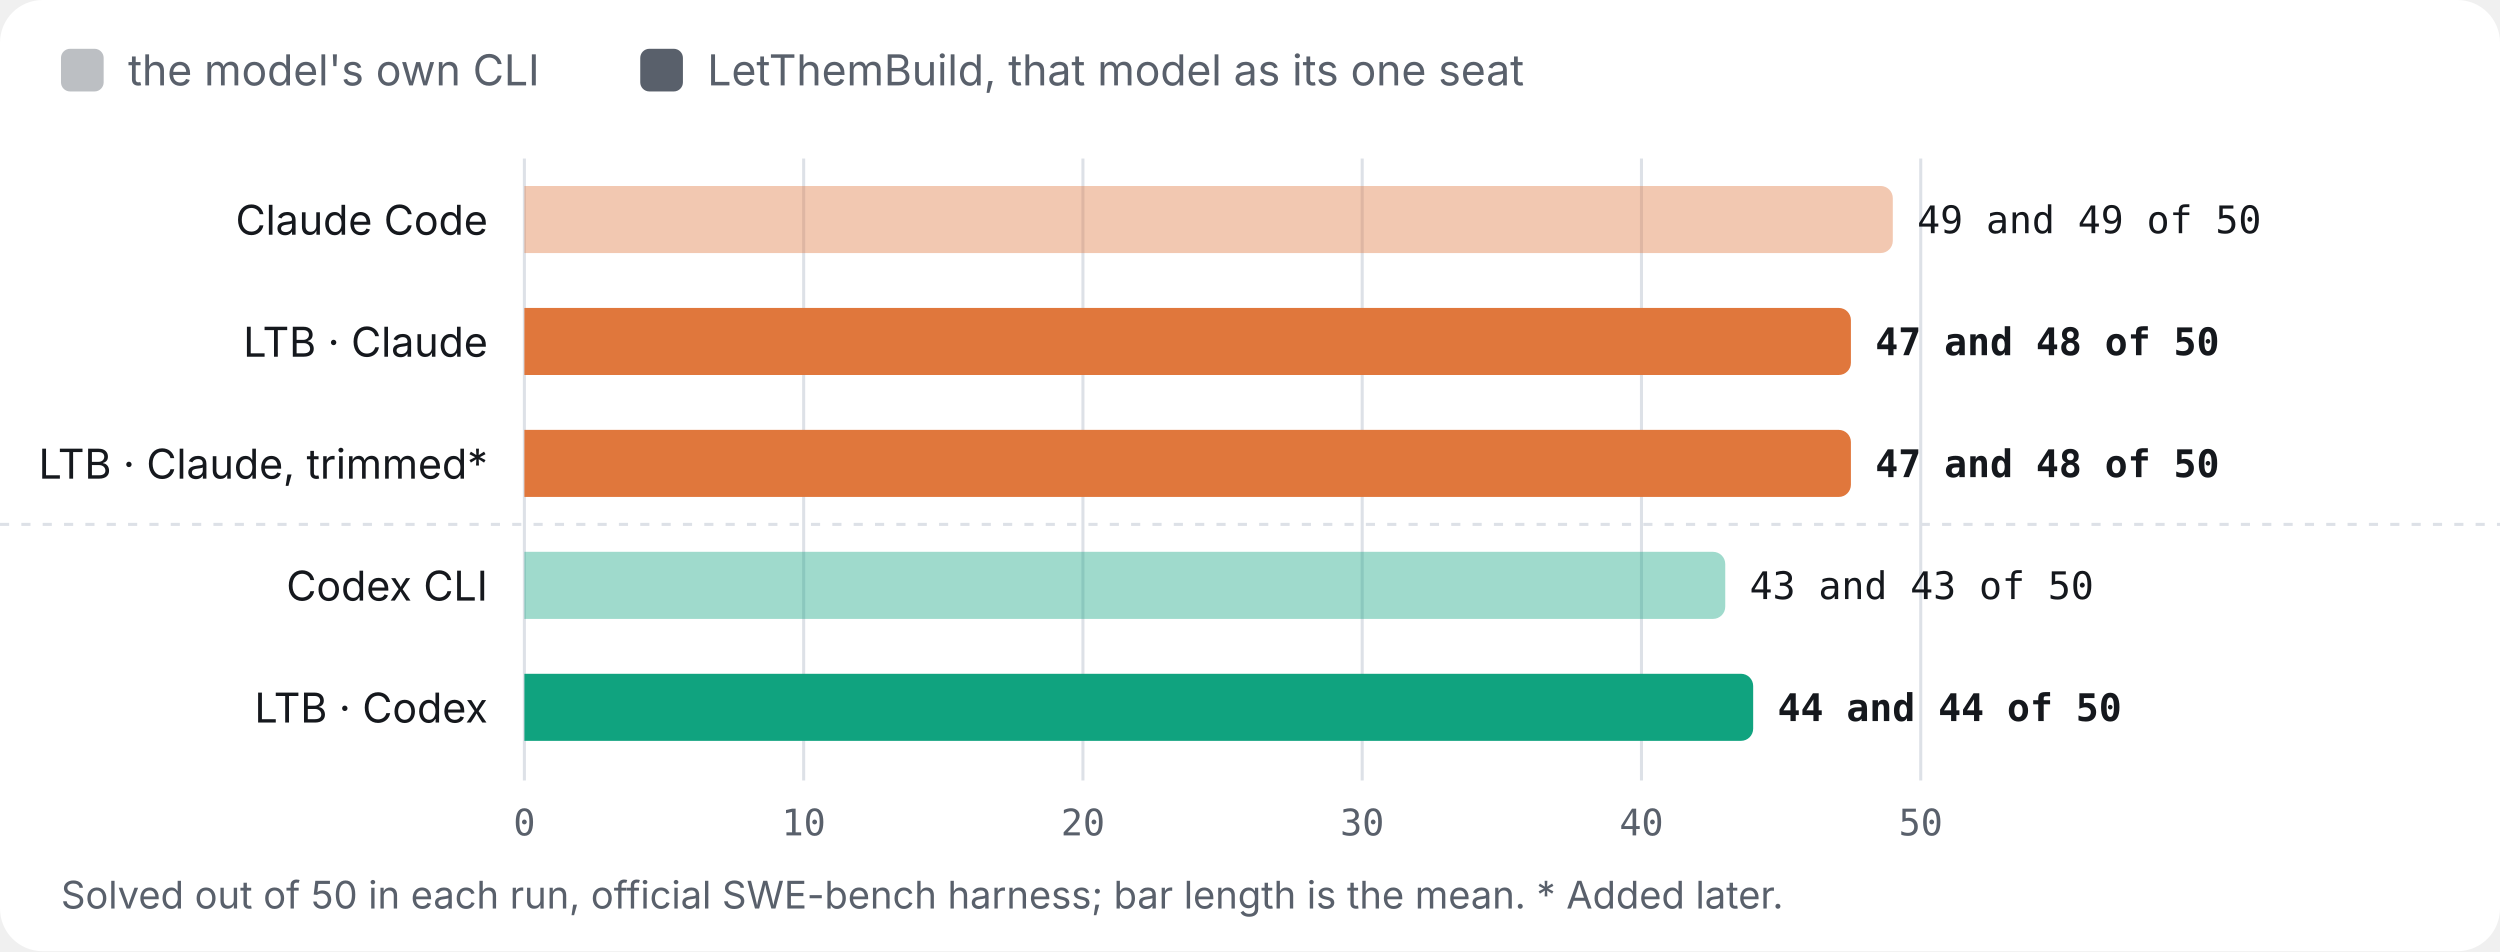
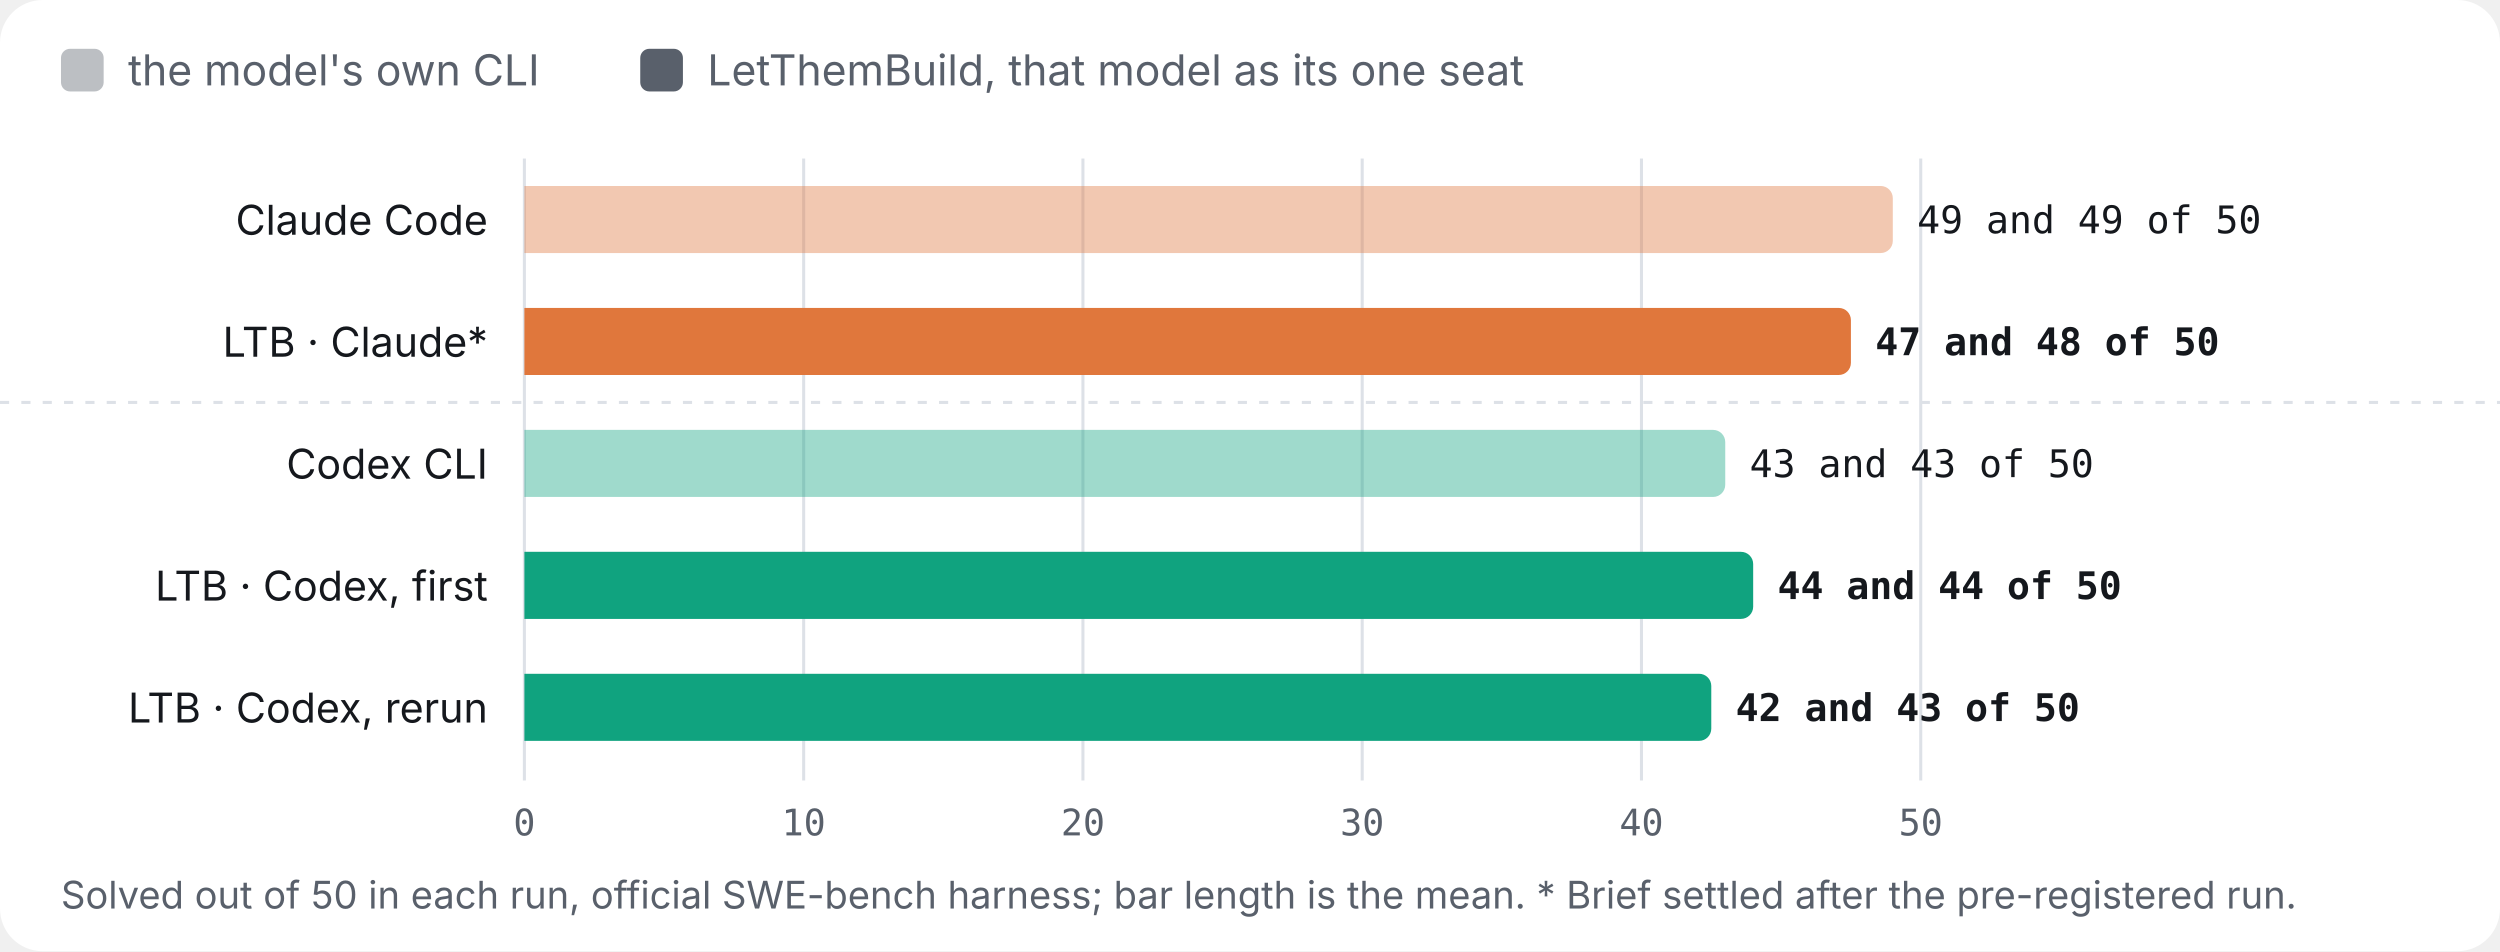
<svg xmlns="http://www.w3.org/2000/svg" viewBox="0 0 820 312" width="820" role="img">
  <rect width="820" height="312" rx="14" fill="#ffffff" />
  <rect x="20" y="16" width="14" height="14" rx="3" fill="#59606b" fill-opacity="0.4" />
  <text x="42" y="28" font-family="-apple-system, 'Segoe UI', 'Instrument Sans', system-ui, sans-serif" font-size="14" fill="#59606b">the model's own CLI</text>
  <rect x="210" y="16" width="14" height="14" rx="3" fill="#59606b" />
  <text x="232" y="28" font-family="-apple-system, 'Segoe UI', 'Instrument Sans', system-ui, sans-serif" font-size="14" fill="#59606b">LetThemBuild, that model as its one seat</text>
  <line x1="172" x2="172" y1="52" y2="256" stroke="#dde1e7" />
  <text x="172" y="274" text-anchor="middle" font-family="ui-monospace, 'SF Mono', 'JetBrains Mono', Menlo, monospace" font-size="12" fill="#59606b">0</text>
  <line x1="263.6" x2="263.6" y1="52" y2="256" stroke="#dde1e7" />
  <text x="263.6" y="274" text-anchor="middle" font-family="ui-monospace, 'SF Mono', 'JetBrains Mono', Menlo, monospace" font-size="12" fill="#59606b">10</text>
  <line x1="355.2" x2="355.2" y1="52" y2="256" stroke="#dde1e7" />
  <text x="355.2" y="274" text-anchor="middle" font-family="ui-monospace, 'SF Mono', 'JetBrains Mono', Menlo, monospace" font-size="12" fill="#59606b">20</text>
  <line x1="446.8" x2="446.8" y1="52" y2="256" stroke="#dde1e7" />
  <text x="446.8" y="274" text-anchor="middle" font-family="ui-monospace, 'SF Mono', 'JetBrains Mono', Menlo, monospace" font-size="12" fill="#59606b">30</text>
  <line x1="538.4" x2="538.4" y1="52" y2="256" stroke="#dde1e7" />
  <text x="538.4" y="274" text-anchor="middle" font-family="ui-monospace, 'SF Mono', 'JetBrains Mono', Menlo, monospace" font-size="12" fill="#59606b">40</text>
  <line x1="630" x2="630" y1="52" y2="256" stroke="#dde1e7" />
  <text x="630" y="274" text-anchor="middle" font-family="ui-monospace, 'SF Mono', 'JetBrains Mono', Menlo, monospace" font-size="12" fill="#59606b">50</text>
-   <line x1="0" x2="820" y1="172" y2="172" stroke="#dde1e7" stroke-dasharray="3 4" />
+   <line x1="0" x2="820" y1="132" y2="132" stroke="#dde1e7" stroke-dasharray="3 4" />
  <text x="160" y="77" text-anchor="end" font-family="-apple-system, 'Segoe UI', 'Instrument Sans', system-ui, sans-serif" font-size="13.5" fill="#15181d">Claude Code</text>
  <path d="M172,61H616.84a4,4 0 0 1 4,4V79a4,4 0 0 1 -4,4H172Z" fill="#e0773c" fill-opacity="0.4" />
  <text x="628.84" y="76.5" font-family="ui-monospace, 'SF Mono', 'JetBrains Mono', Menlo, monospace" font-size="12.5" fill="#15181d">49 and 49 of 50</text>
-   <text x="160" y="117" text-anchor="end" font-family="-apple-system, 'Segoe UI', 'Instrument Sans', system-ui, sans-serif" font-size="13.5" fill="#15181d">LTB · Claude</text>
+   <text x="160" y="117" text-anchor="end" font-family="-apple-system, 'Segoe UI', 'Instrument Sans', system-ui, sans-serif" font-size="13.5" fill="#15181d">LTB · Claude*</text>
  <path d="M172,101H603.1a4,4 0 0 1 4,4V119a4,4 0 0 1 -4,4H172Z" fill="#e0773c" />
  <text x="615.1" y="116.5" font-family="ui-monospace, 'SF Mono', 'JetBrains Mono', Menlo, monospace" font-size="12.5" fill="#15181d" font-weight="600">47 and 48 of 50</text>
-   <text x="160" y="157" text-anchor="end" font-family="-apple-system, 'Segoe UI', 'Instrument Sans', system-ui, sans-serif" font-size="13.5" fill="#15181d">LTB · Claude, trimmed*</text>
-   <path d="M172,141H603.1a4,4 0 0 1 4,4V159a4,4 0 0 1 -4,4H172Z" fill="#e0773c" />
-   <text x="615.1" y="156.5" font-family="ui-monospace, 'SF Mono', 'JetBrains Mono', Menlo, monospace" font-size="12.5" fill="#15181d" font-weight="600">47 and 48 of 50</text>
-   <text x="160" y="197" text-anchor="end" font-family="-apple-system, 'Segoe UI', 'Instrument Sans', system-ui, sans-serif" font-size="13.5" fill="#15181d">Codex CLI</text>
-   <path d="M172,181H561.88a4,4 0 0 1 4,4V199a4,4 0 0 1 -4,4H172Z" fill="#10a37f" fill-opacity="0.4" />
-   <text x="573.88" y="196.5" font-family="ui-monospace, 'SF Mono', 'JetBrains Mono', Menlo, monospace" font-size="12.5" fill="#15181d">43 and 43 of 50</text>
-   <text x="160" y="237" text-anchor="end" font-family="-apple-system, 'Segoe UI', 'Instrument Sans', system-ui, sans-serif" font-size="13.5" fill="#15181d">LTB · Codex</text>
-   <path d="M172,221H571.04a4,4 0 0 1 4,4V239a4,4 0 0 1 -4,4H172Z" fill="#10a37f" />
-   <text x="583.04" y="236.5" font-family="ui-monospace, 'SF Mono', 'JetBrains Mono', Menlo, monospace" font-size="12.5" fill="#15181d" font-weight="600">44 and 44 of 50</text>
-   <text x="20" y="298" font-family="-apple-system, 'Segoe UI', 'Instrument Sans', system-ui, sans-serif" font-size="12.5" fill="#59606b">Solved out of 50 in each run, official SWE-bench harness; bar length is the mean. * Added later.</text>
+   <text x="160" y="157" text-anchor="end" font-family="-apple-system, 'Segoe UI', 'Instrument Sans', system-ui, sans-serif" font-size="13.5" fill="#15181d">Codex CLI</text>
+   <path d="M172,141H561.88a4,4 0 0 1 4,4V159a4,4 0 0 1 -4,4H172Z" fill="#10a37f" fill-opacity="0.4" />
+   <text x="573.88" y="156.5" font-family="ui-monospace, 'SF Mono', 'JetBrains Mono', Menlo, monospace" font-size="12.5" fill="#15181d">43 and 43 of 50</text>
+   <text x="160" y="197" text-anchor="end" font-family="-apple-system, 'Segoe UI', 'Instrument Sans', system-ui, sans-serif" font-size="13.5" fill="#15181d">LTB · Codex, first</text>
+   <path d="M172,181H571.04a4,4 0 0 1 4,4V199a4,4 0 0 1 -4,4H172Z" fill="#10a37f" />
+   <text x="583.04" y="196.5" font-family="ui-monospace, 'SF Mono', 'JetBrains Mono', Menlo, monospace" font-size="12.5" fill="#15181d" font-weight="600">44 and 44 of 50</text>
+   <text x="160" y="237" text-anchor="end" font-family="-apple-system, 'Segoe UI', 'Instrument Sans', system-ui, sans-serif" font-size="13.5" fill="#15181d">LTB · Codex, rerun</text>
+   <path d="M172,221H557.3a4,4 0 0 1 4,4V239a4,4 0 0 1 -4,4H172Z" fill="#10a37f" />
+   <text x="569.3" y="236.5" font-family="ui-monospace, 'SF Mono', 'JetBrains Mono', Menlo, monospace" font-size="12.5" fill="#15181d" font-weight="600">42 and 43 of 50</text>
+   <text x="20" y="298" font-family="-apple-system, 'Segoe UI', 'Instrument Sans', system-ui, sans-serif" font-size="12.5" fill="#59606b">Solved out of 50 in each run, official SWE-bench harness; bar length is the mean. * Brief settled after the pre-registered run.</text>
</svg>
